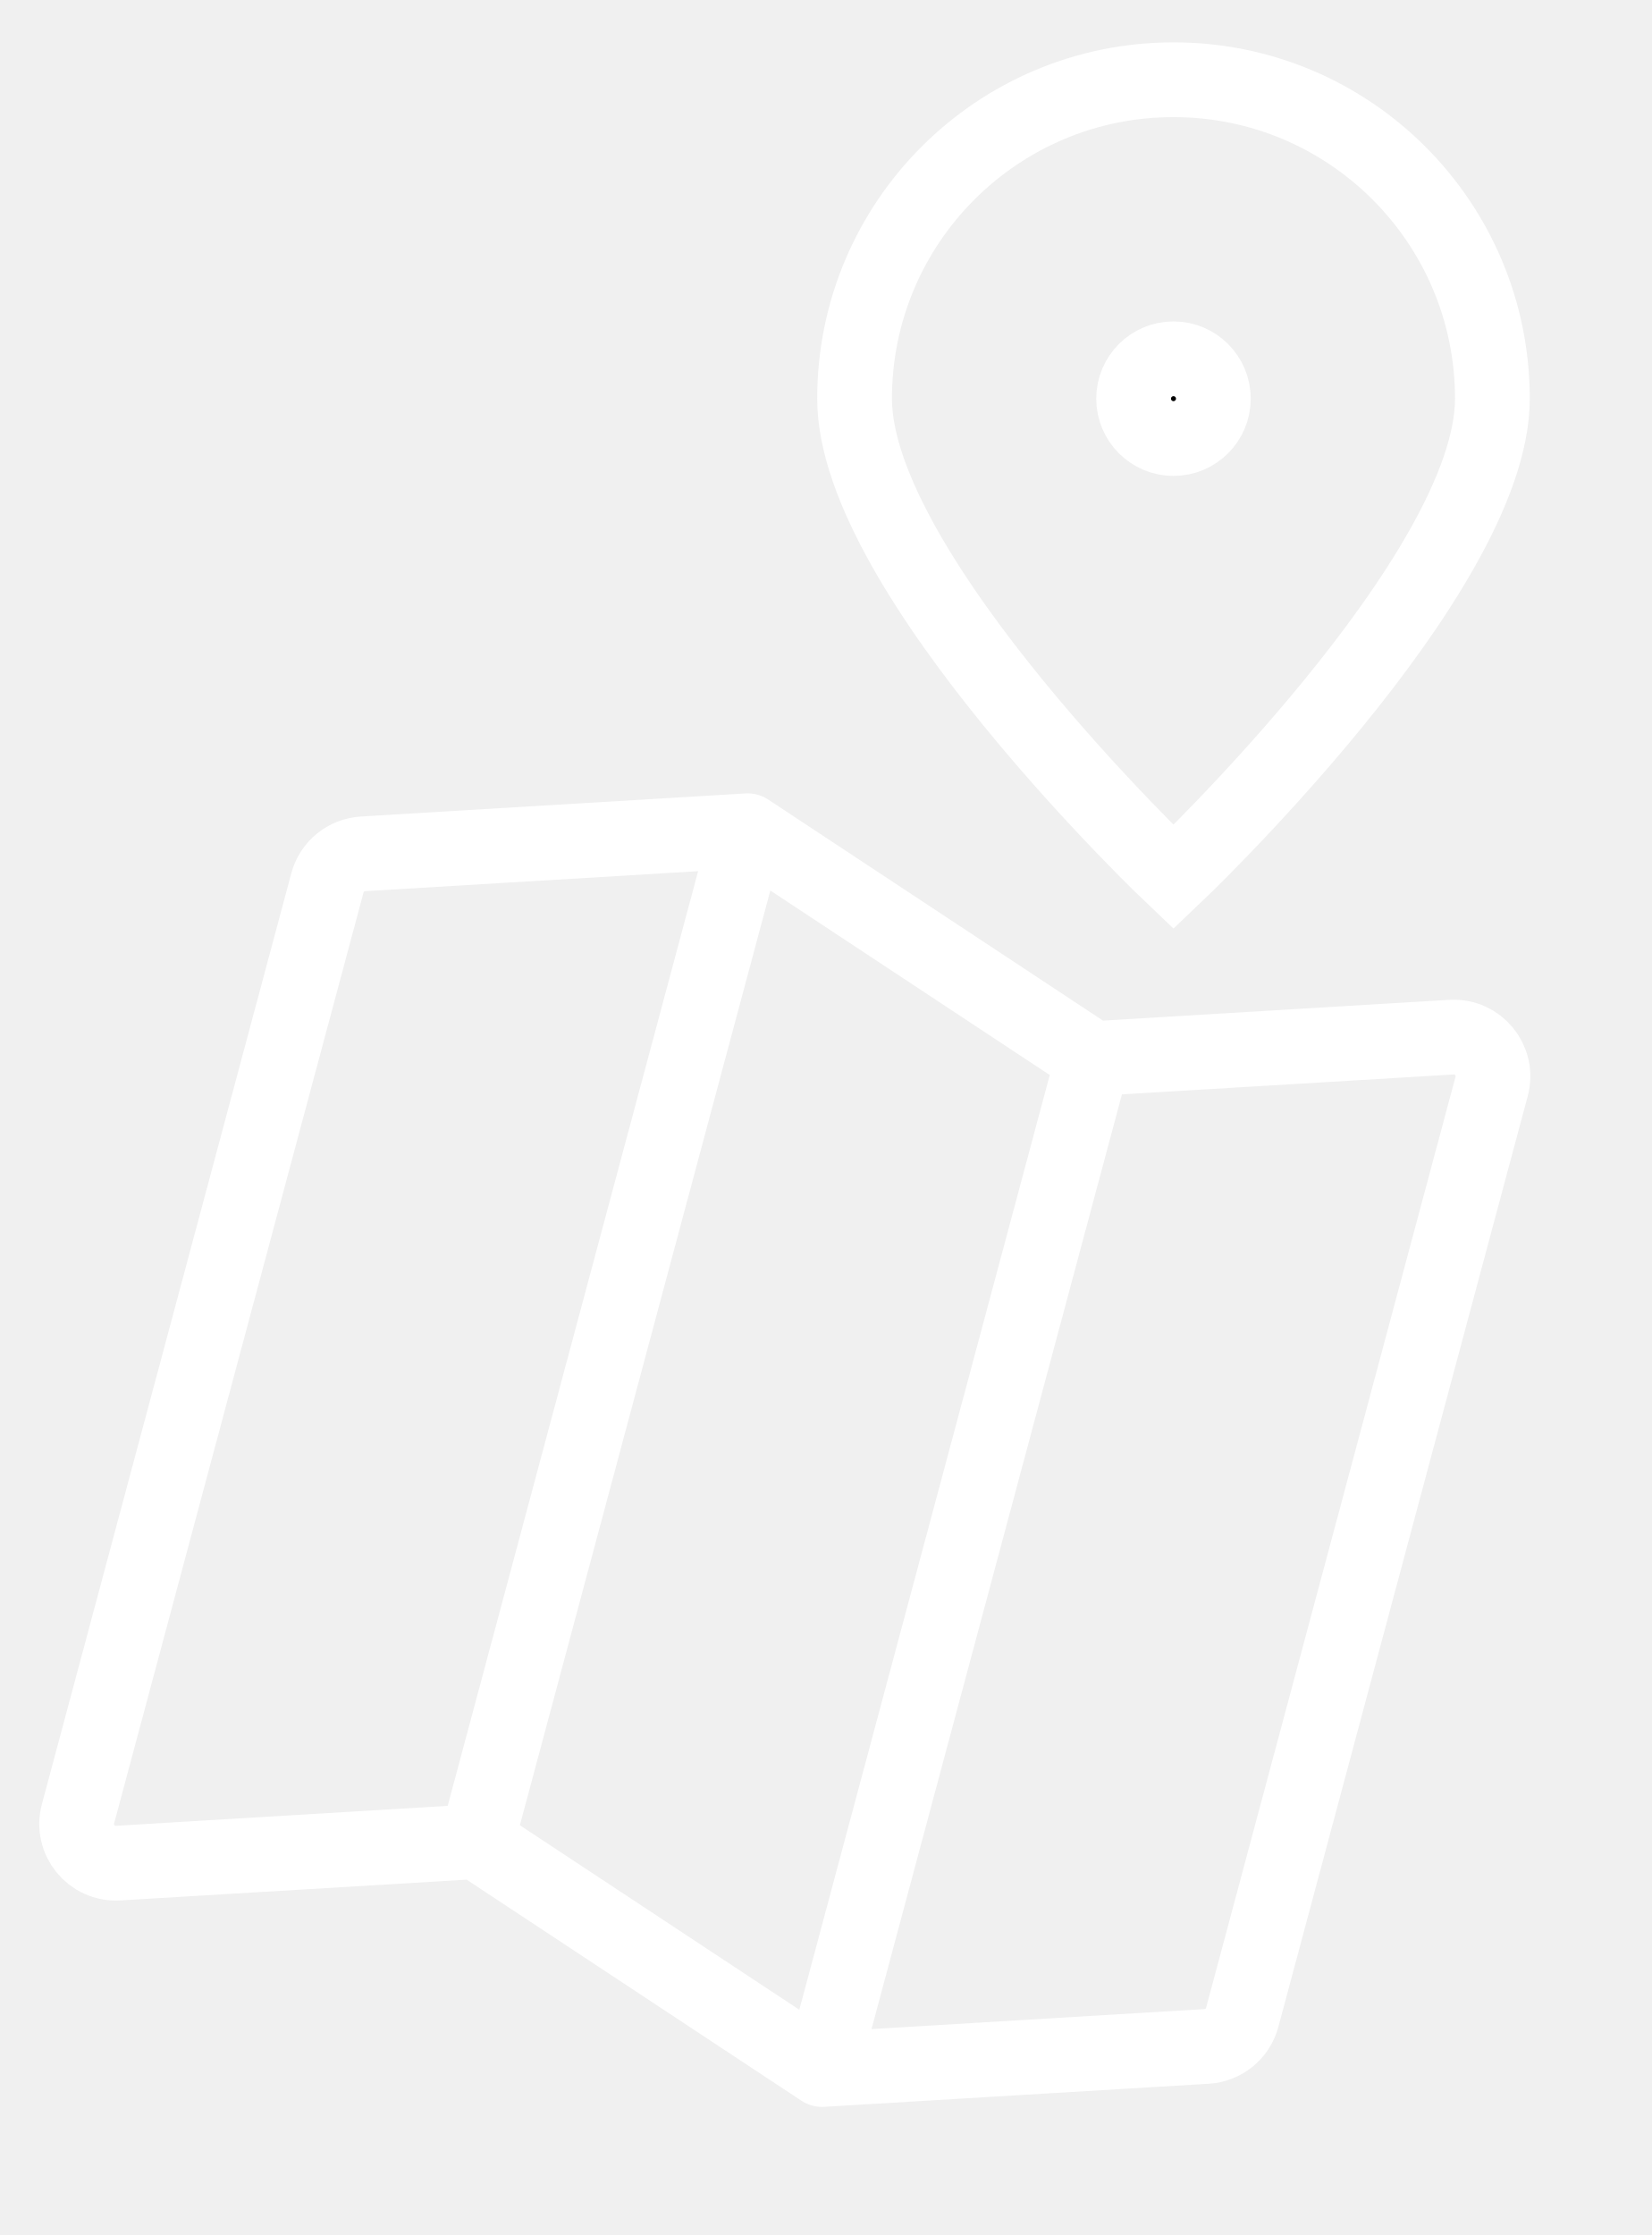
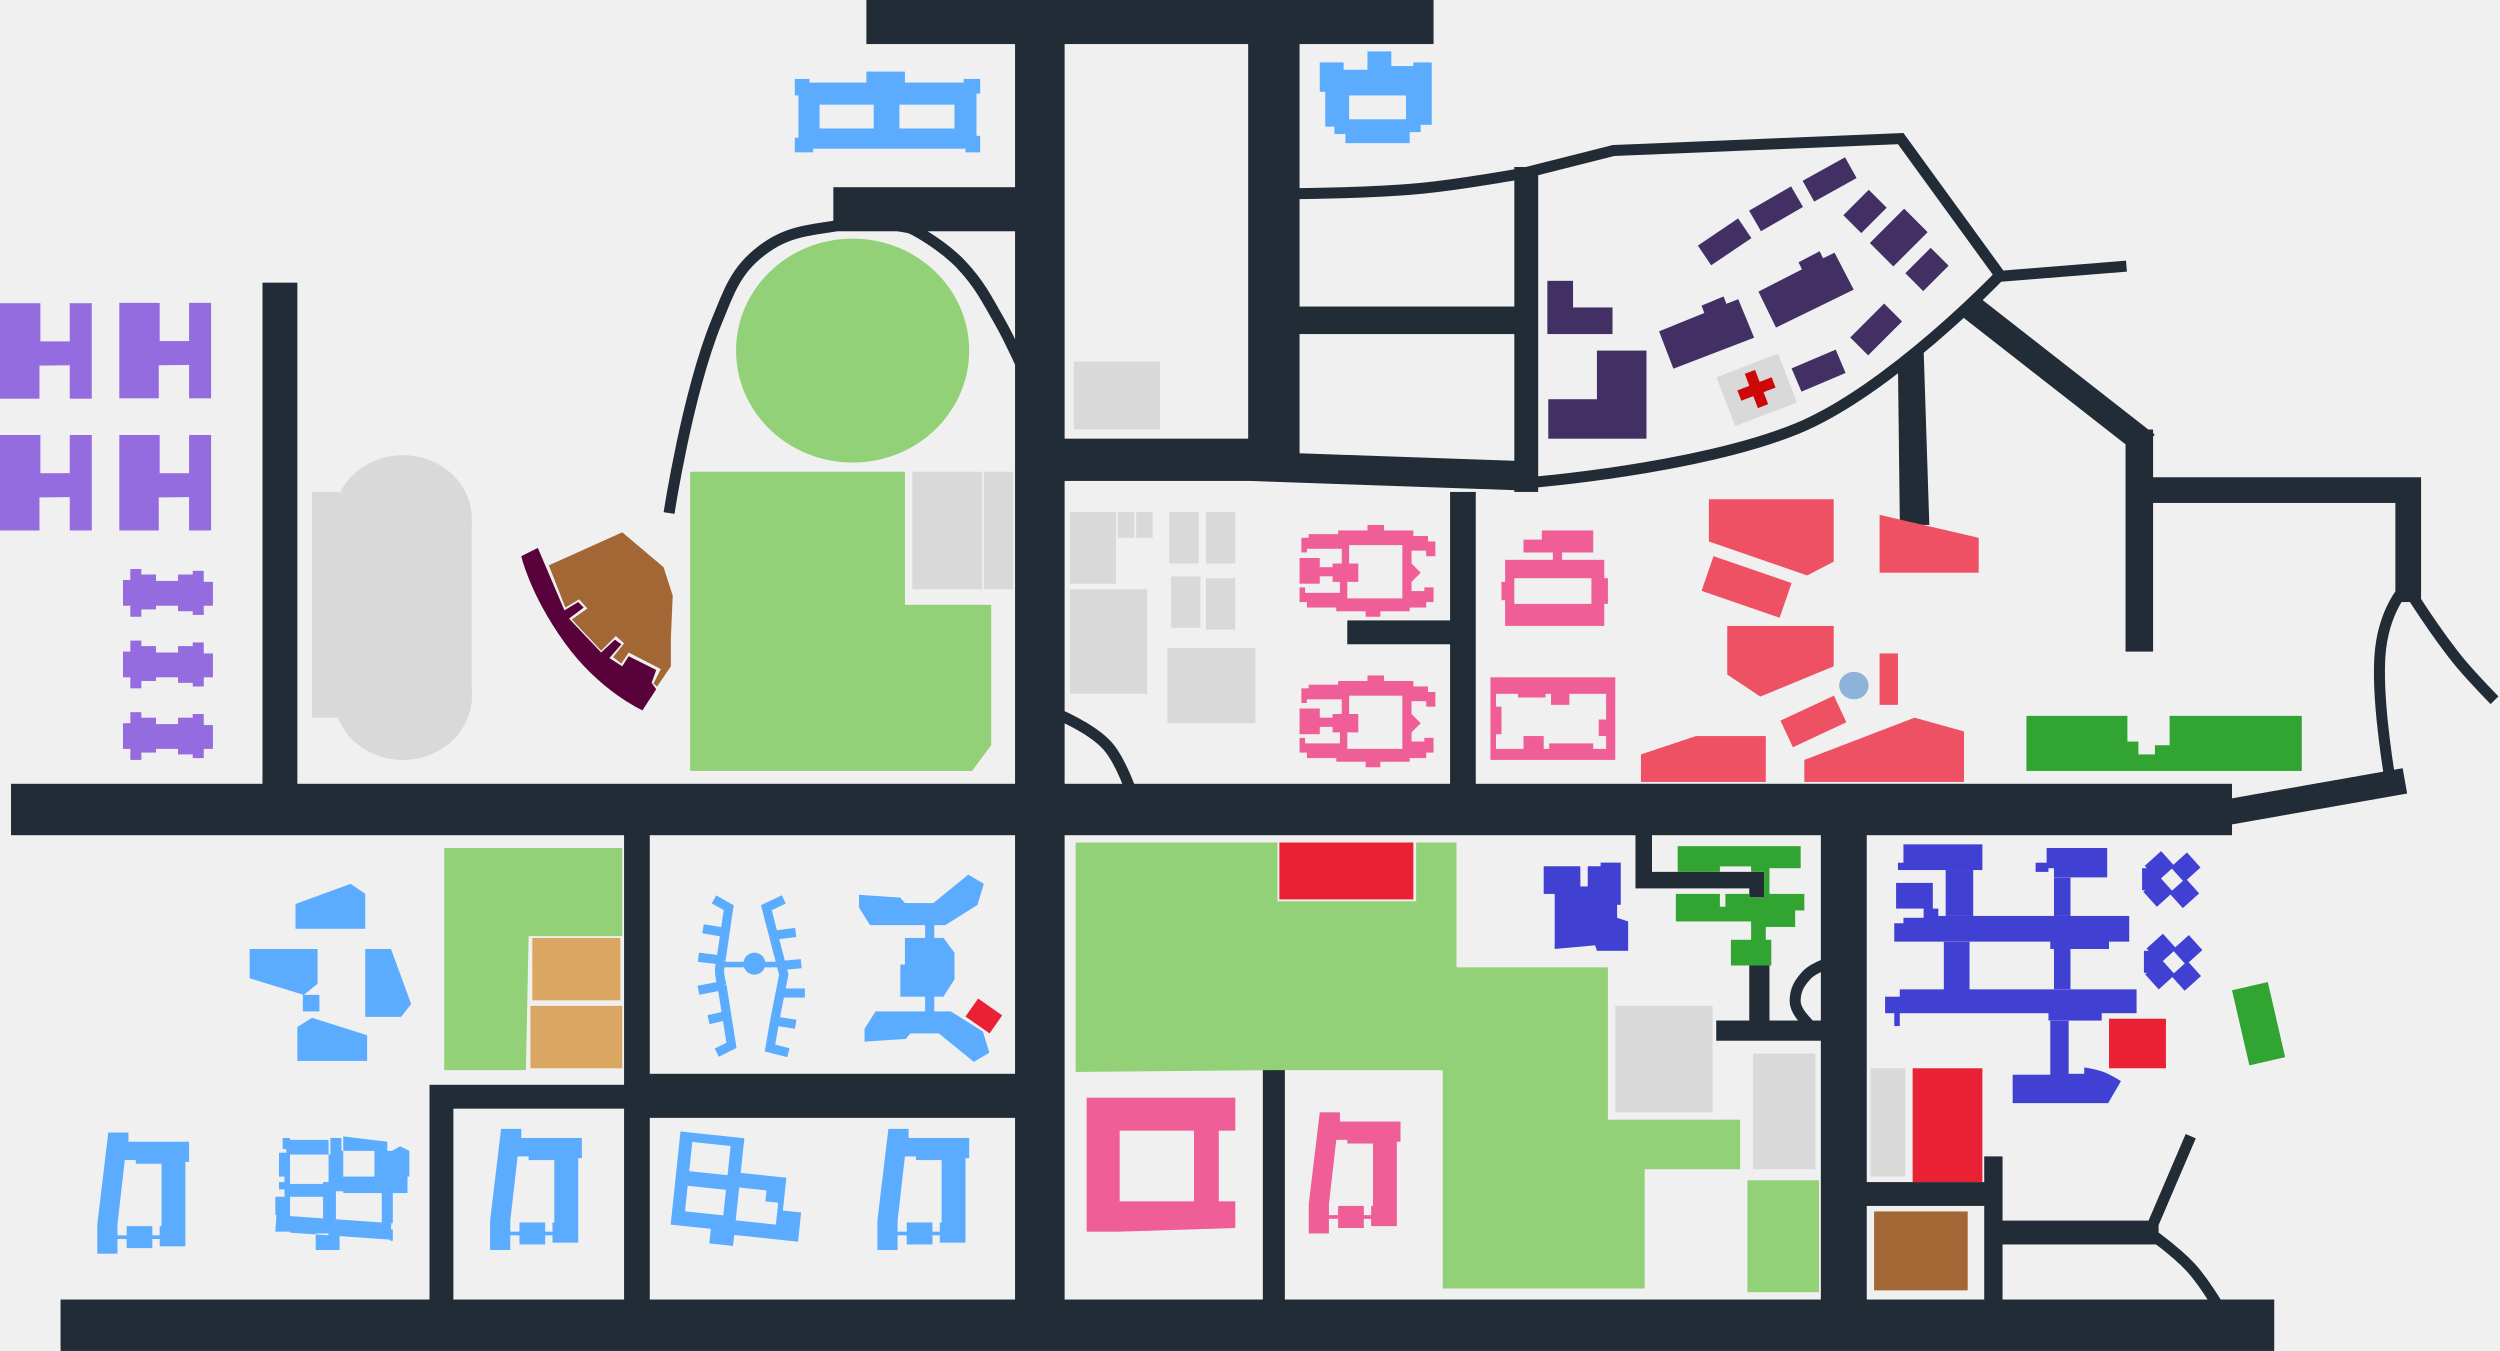
- <svg xmlns="http://www.w3.org/2000/svg" width="221" height="299" viewBox="0 0 221 299" fill="none">
-   <path d="M63.792 246.369L15.822 249.249C12.245 249.463 9.509 246.11 10.437 242.648L43.807 118.11C44.392 115.927 46.308 114.364 48.563 114.228L100.027 111.139M63.792 246.369L109.974 276.861M63.792 246.369L100.027 111.139M100.027 111.139L146.208 141.631M109.974 276.861L161.436 273.772C163.692 273.636 165.609 272.073 166.194 269.889L199.563 145.351C200.491 141.89 197.755 138.537 194.178 138.752L146.208 141.631M109.974 276.861L146.208 141.631" stroke="white" stroke-width="10" stroke-linecap="round" stroke-linejoin="round" />
-   <path d="M199.666 53.333C199.666 76.897 157 117.333 157 117.333C157 117.333 114.333 76.897 114.333 53.333C114.333 29.769 133.436 10.666 157 10.666C180.564 10.666 199.666 29.769 199.666 53.333Z" stroke="white" stroke-width="10" />
-   <path d="M157 58.667C159.946 58.667 162.334 56.279 162.334 53.333C162.334 50.388 159.946 48 157 48C154.055 48 151.667 50.388 151.667 53.333C151.667 56.279 154.055 58.667 157 58.667Z" fill="black" stroke="white" stroke-width="10" stroke-linecap="round" stroke-linejoin="round" />
+ <svg xmlns="http://www.w3.org/2000/svg" width="1362" height="736" viewBox="0 0 1362 736" fill="none">
+   <g ref="road" id="road">
+     <path d="M475 3H778V21H475V3Z" fill="#222C36" />
+     <path d="M556 21H577V711H556V21Z" fill="#222C36" />
+     <path d="M36 711H1236V733H36V711Z" fill="#222C36" />
+     <path d="M9 430H1213V452H9V430Z" fill="#222C36" />
+     <path d="M995 452H1014V711H995V452Z" fill="#222C36" />
+     <path d="M683 22H705V259H683V22Z" fill="#222C36" />
+     <path d="M577 242H683V259H577V242Z" fill="#222C36" />
+     <path d="M343 452H351V711H343V452Z" fill="#222C36" />
+     <path d="M351 588H556V606H351V588Z" fill="#222C36" />
+     <path d="M237 594H244V711H237V594Z" fill="#222C36" />
+     <path d="M244 594H344V601H244V594Z" fill="#222C36" />
+     <path d="M146 157H159V431H146V157Z" fill="#222C36" />
+     <path d="M457 105H556V123H457V105Z" fill="#222C36" />
+     <path d="M793 271H801V431H793V271Z" fill="#222C36" />
+     <path d="M737 341H793V348H737V341Z" fill="#222C36" />
+     <path d="M894 452H897V481H894V452Z" fill="#222C36" />
+     <path d="M897 478H959V481H897V478Z" fill="#222C36" />
+     <path d="M956 481H959V486H956V481Z" fill="#222C36" />
+     <path d="M956 521H961V564H956V521Z" fill="#222C36" />
+     <path d="M938 559H956V564H938V559Z" fill="#222C36" />
+     <path d="M961 559H995V564H961V559Z" fill="#222C36" />
+     <path d="M1084 633H1088V711H1084V633Z" fill="#222C36" />
+     <path d="M1014 647H1084V654H1014V647Z" fill="#222C36" />
+     <path d="M1088 668H1173V675H1088V668Z" fill="#222C36" />
+     <path d="M691 585H697V711H691V585Z" fill="#222C36" />
+     <path d="M828 94H835V265H828V94Z" fill="#222C36" />
+     <path d="M705 170H828V179H705V170Z" fill="#222C36" />
+     <path d="M1037 198.5L1043 195L1045 190.857L1048 283H1038L1037 198.5Z" fill="#222C36" />
+     <path d="M1161 237H1170V352H1161V237Z" fill="#222C36" />
+     <path d="M1170 263H1316V271H1170V263Z" fill="#222C36" />
+     <path d="M1308 271H1316V325H1308V271Z" fill="#222C36" />
+     <path d="M1208.7 439.252L1306.54 422L1307.93 429.878L1210.09 447.13L1208.7 439.252Z" fill="#222C36" />
+     <path d="M1071 170.304L1075.93 164L1169.68 237.246L1164.75 243.55L1071 170.304Z" fill="#222C36" />
+     <path d="M678.286 248.916L829.973 254.213L829.624 264.207L677.937 258.91L678.286 248.916Z" fill="#222C36" />
+     <path d="M683 259H705V22H683V259ZM683 259V242H577V259H683ZM244 594H237V711H244V594ZM244 594H344V601H244V594ZM897 481V452H894V481H897ZM897 481H959M897 481V478H959V481M959 481H956V486H959V481ZM961 564V521H956V564M961 564H956M961 564H995V559H961V564ZM956 564V559H938V564H956ZM1316 271V263H1170V271H1316ZM1316 271H1308V325H1316V271ZM1212 717.5C1212 717.5 1202.14 699.919 1193.5 690.5C1185.73 682.025 1171 671.5 1171 671.5L1193.5 619M988.5 562.5C988.5 559.5 977.825 552.968 978 545C978.127 539.232 980.159 535.805 984 531.5C988.651 526.287 1000 523.5 1000 523.5M575 388.5C575 388.5 594.849 396.578 603.5 406.5C610.846 414.925 616.5 432 616.5 432M364.5 279.5C364.5 279.5 374.5 214 390.5 175C397.264 158.512 400.825 147.302 415 136.5C428.408 126.283 439.345 125.601 456 123C471.82 120.53 493 123 496.5 124.5C500 126 514.443 134.392 523.5 144C533.53 154.64 537.231 162.312 544.5 175C550.665 185.759 558.5 203.5 558.5 203.5M1158.5 145L1090 150.5L1035.5 75.5L879 82L829.5 94.5C829.5 94.5 796.709 100.343 775.5 102.5C748.667 105.229 706.5 105.5 706.5 105.5M832.5 263C832.5 263 925.002 255.639 979 233.5C1029 213 1088.5 151 1088.5 151M1302.5 427C1302.5 427 1295 385 1296.5 358.5C1298 332 1311 319.5 1311 319.5C1311 319.5 1327.89 346.478 1341 362C1347.69 369.918 1359 381.5 1359 381.5M475 3H778V21H475V3ZM556 21H577V711H556V21ZM36 711H1236V733H36V711ZM9 430H1213V452H9V430ZM995 452H1014V711H995V452ZM343 452H351V711H343V452ZM351 588H556V606H351V588ZM146 157H159V431H146V157ZM457 105H556V123H457V105ZM793 271H801V431H793V271ZM737 341H793V348H737V341ZM1084 633H1088V711H1084V633ZM1014 647H1084V654H1014V647ZM1088 668H1173V675H1088V668ZM691 585H697V711H691V585ZM828 94H835V265H828V94ZM705 170H828V179H705V170ZM1037 198.5L1038 283H1048L1045 190.857L1043 195L1037 198.5ZM1161 237H1170V352H1161V237ZM1208.7 439.252L1306.54 422L1307.93 429.878L1210.09 447.13L1208.7 439.252ZM1071 170.304L1075.93 164L1169.68 237.246L1164.75 243.55L1071 170.304ZM678.286 248.916L829.973 254.213L829.624 264.207L677.937 258.91L678.286 248.916Z" stroke="#222C36" stroke-width="6" />
+   </g>
+   <path ref="Rectangle 412" id="Rectangle 412" d="M-0.002 165.183H21.998V186H37.998V165.183H49.998V217.183H37.998L38 199L21.498 199.183V217.183H-0.002V165.183Z" fill="#956BE0" />
+   <path ref="Rectangle 413" id="Rectangle 413" d="M65 165H87V185.817H103V165H115V217H103L103.002 198.817L86.5 199V217H65V165Z" fill="#956BE0" />
+   <path ref="Rectangle 414" id="Rectangle 414" d="M65 237H87V257.817H103V237H115V289H103L103.002 270.817L86.5 271V289H65V237Z" fill="#956BE0" />
+   <path ref="Rectangle 415" id="Rectangle 415" d="M0 237H22V257.817H38V237H50V289H38L38.002 270.817L21.5 271V289H0V237Z" fill="#956BE0" />
+   <path ref="Rectangle 416" id="Rectangle 416" d="M67 316H71V310H77V313H85V316.5H97V313H105V311H111V317H116V330H111V335H105V333H97V330H85V332H77V336H71V330H67V316Z" fill="#956BE0" />
+   <path ref="Rectangle 417" id="Rectangle 417" d="M67 355H71V349H77V352H85V355.5H97V352H105V350H111V356H116V369H111V374H105V372H97V369H85V371H77V375H71V369H67V355Z" fill="#956BE0" />
+   <path ref="Rectangle 418" id="Rectangle 418" d="M67 394H71V388H77V391H85V394.5H97V391H105V389H111V395H116V408H111V413H105V411H97V408H85V410H77V414H71V408H67V394Z" fill="#956BE0" />
+   <path ref="hostel k" id="hostel k" d="M489.5 69.5H476.5V57V56.5H476H446.5H446V57V70V70.5H446.5H476H476.5H489.5H490H520H520.5V70V64H531.5V74V74.5H532H533.5V82.5H526.5V81V80.5H526H443H442.5V81V82.5H433.5V75.5H435H435.5V75V52V51.5H435H433.5V43.5H440.5V45V45.5H441H472H472.5V45V39.5H492.5V45V45.5H493H525H525.5V45V43.5H533.5V50.5H532H531.5V51V63H520.5V57V56.5H520H490H489.5V57V69.5Z" fill="#5BACFF" stroke="#5BACFF" />
+   <path ref="hostel l" id="hostel l" d="M722 49.5H719.5V34.5H731.5V38V38.5H732H745H745.5V38V28.5H757.5V36V36.5H758H770H770.5V36V34.5H779.5V64.5H766.5V52V51.5H766H735H734.5V52V65V65.5H735H765.5H766H779.5V67.5H774H773.5V68V71.5H768H767.5V72V77.5H733.5V73V72.5H733H727.5V69V68.5H727H722.5V50V49.5H722Z" fill="#5BACFF" stroke="#5BACFF" />
+   <g ref="staff quarters" id="staff quarters">
+     <path d="M843 153H857V167.5H878.5V182H843V153Z" fill="#423064" />
+     <path d="M870 191H897V239H843.5V217.5H870V191Z" fill="#423064" />
+     <path d="M925 133.785L946.92 119L954.159 129.732L932.239 144.517L925 133.785Z" fill="#423064" />
+     <path d="M952.895 114.763L975.793 101.542L982.265 112.753L959.367 125.973L952.895 114.763Z" fill="#423064" />
+     <path d="M982.067 98.503L1005.19 85.684L1011.47 97.006L988.343 109.825L982.067 98.503Z" fill="#423064" />
+     <path d="M1018.68 132.379L1037.38 113.682L1050.18 126.48L1031.48 145.176L1018.68 132.379Z" fill="#423064" />
+     <path d="M1004.25 117.249L1018.1 103.401L1027.85 113.152L1014 127L1004.25 117.249Z" fill="#423064" />
+     <path d="M1038 148.848L1051.85 135L1061.6 144.751L1047.75 158.599L1038 148.848Z" fill="#423064" />
+     <path d="M1008 183.848L1026.47 165.374L1036.23 175.125L1017.75 193.599L1008 183.848Z" fill="#423064" />
+     <path d="M976.045 200.68L1000.09 190.472L1005.48 203.166L981.433 213.375L976.045 200.68Z" fill="#423064" />
+     <path d="M903.849 180.51L928.5 170.5L927 166.5L939 161.5L940.5 165.5L947 163L955.638 183.967L911.657 200.85L903.849 180.51Z" fill="#423064" />
+     <path d="M958 158.865L981.685 146.745L979.842 142.89L991.361 136.863L993.203 140.718L999.461 137.661L1009.89 157.795L967.551 178.447L958 158.865Z" fill="#423064" />
+   </g>
+   <g ref="health care" id="health care">
+     <rect ref="Rectangle fuck" id="Rectangle fuck" x="935.097" y="205.548" width="36" height="28.521" transform="rotate(-21 935.097 205.548)" fill="#D9D9D9" />
+     <rect ref="Rectangle 426" id="Rectangle 426" x="950.535" y="203.659" width="6" height="20" transform="rotate(-21 950.535 203.659)" fill="#CE0808" />
+     <rect ref="Rectangle 427" id="Rectangle 427" x="948.659" y="218.304" width="6" height="20" transform="rotate(-111 948.659 218.304)" fill="#CE0808" />
+   </g>
+   <rect ref="sports office" id="sports office" x="585" y="197" width="47" height="37" fill="#D9D9D9" />
+   <rect ref="tennis court" id="tennis court" x="497" y="257" width="38" height="64" fill="#D9D9D9" />
+   <rect ref="badminton court" id="badminton court" x="536" y="257" width="16" height="64" fill="#D9D9D9" />
+   <rect ref="basketball court" id="basketball court" x="583" y="279" width="25" height="39" fill="#D9D9D9" />
+   <rect ref="basketball court_2" id="basketball court_2" x="657" y="279" width="16" height="28" fill="#D9D9D9" />
+   <rect ref="basketball court_3" id="basketball court_3" x="637" y="279" width="16" height="28" fill="#D9D9D9" />
+   <rect ref="tennis court_2" id="tennis court_2" x="638" y="314" width="16" height="28" fill="#D9D9D9" />
+   <rect ref="tennis court_3" id="tennis court_3" x="657" y="315" width="16" height="28" fill="#D9D9D9" />
+   <rect ref="volleyball court" id="volleyball court" x="609" y="279" width="9" height="14" fill="#D9D9D9" />
+   <rect ref="volleyball court_2" id="volleyball court_2" x="619" y="279" width="9" height="14" fill="#D9D9D9" />
+   <rect ref="indoor courts" id="indoor courts" x="583" y="321" width="42" height="57" fill="#D9D9D9" />
+   <rect ref="swimming pool" id="swimming pool" x="636" y="353" width="48" height="41" fill="#D9D9D9" />
+   <rect ref="kravings" id="kravings" x="697" y="459" width="73" height="31" fill="#EA2134" />
+   <path ref="Rectangle 419" id="Rectangle 419" d="M841 471.95H860.943L861 482.95H865V471.95H872V469.95H883V492.95H881V500.038L887 502V518H870L869 515L847 517V487H841V471.95Z" fill="#4040D2" />
+   <g ref="running track" id="running track">
+     <path d="M170 268H185V391H170V268Z" fill="#D9D9D9" />
+     <path d="M257 282.5C257 301.554 240.211 317 219.5 317C198.789 317 182 301.554 182 282.5C182 263.446 198.789 248 219.5 248C240.211 248 257 263.446 257 282.5Z" fill="#D9D9D9" />
+     <path d="M257 379.5C257 398.554 240.211 414 219.5 414C198.789 414 182 398.554 182 379.5C182 360.446 198.789 345 219.5 345C240.211 345 257 360.446 257 379.5Z" fill="#D9D9D9" />
+     <path d="M182 282H257V383H182V282Z" fill="#D9D9D9" />
+   </g>
+   <path ref="oat" id="oat" d="M339 290L361.5 309L366.5 324.5L365.5 347.5V363L358 374L356 372.5L360 364.5L342.5 355.5L338.5 361.5L334 358L340 350.5L335.5 346.5L327.5 354.5L311.5 337.5L320 331.5L315.5 326.5L308 331L299 308L339 290Z" fill="#A36735" />
+   <path ref="cos" id="cos" d="M284 303L293 298.5L307.5 332.5L315 328L318 331L310 337L327.5 355.5L335 348.5L338.5 351L332 358.5L339 363L342.5 357.5L357.5 365L355 372L357.5 375.5L350 387C350 387 326.5 376.5 307.5 350C288.5 323.5 284 303 284 303Z" fill="#59013B" />
+   <rect ref="shiv mandir" id="shiv mandir" x="290" y="511" width="48" height="34" fill="#D9A762" />
+   <rect ref="guru dwara" id="guru dwara" x="289" y="548" width="50" height="34" fill="#D9A762" />
+   <ellipse ref="cricket field" id="cricket field" cx="464.5" cy="191" rx="63.5" ry="61" fill="#92D178" />
+   <path ref="hostel d" id="hostel d" d="M59.444 617.5H69.5V622V622.5H70H102.5V632.5H101H100.5V633V678.5H87.5V675V674.5H87H83H82.5V675V679.5H69.5V675V674.5H69H64.5V673.5H69H69.5V673V668.5H82.5V673V673.5H83H87H87.5V673V668.5H88H88.5V668V634V633.5H88H74.5V632V631.5H74H68H67.554L67.503 631.943L63.503 666.943L63.5 666.972V667V672.5V673V675V675.5V682.5H53.5V667.03L59.444 617.5Z" fill="#5BACFF" stroke="#5BACFF" />
+   <path ref="hostel o" id="hostel o" d="M273.444 615.5H283.5V620V620.5H284H316.5V630.5H315H314.5V631V676.5H301.5V673V672.5H301H297H296.5V673V677.5H283.5V673V672.5H283H278.5V671.5H283H283.5V671V666.5H296.5V671V671.5H297H301H301.5V671V666.5H302H302.5V666V632V631.5H302H288.5V630V629.5H288H282H281.554L281.503 629.943L277.503 664.943L277.5 664.972V665V670.5V671V673V673.5V680.5H267.5V665.03L273.444 615.5Z" fill="#5BACFF" stroke="#5BACFF" />
+   <path ref="hostel a" id="hostel a" d="M484.444 615.5H494.5V620V620.5H495H527.5V630.5H526H525.5V631V676.5H512.5V673V672.5H512H508H507.5V673V677.5H494.5V673V672.5H494H489.5V671.5H494H494.5V671V666.5H507.5V671V671.5H508H512H512.5V671V666.5H513H513.5V666V632V631.5H513H499.5V630V629.5H499H493H492.554L492.503 629.943L488.503 664.943L488.5 664.972V665V670.5V671V673V673.5V680.5H478.5V665.03L484.444 615.5Z" fill="#5BACFF" stroke="#5BACFF" />
+   <path ref="hostel q" id="hostel q" d="M713 656L719 606H730V611H763V622H761V668H747V664H743V669H729V664H724V662H729V657H743V662H747V657H748V623H734V621H728L724 656V672H713V656Z" fill="#EF5E96" />
+   <path ref="hostel c" id="hostel c" d="M158.5 621.5H178.5V628.5H158.5V621.5ZM157.5 629V629.5V644.5V645V652V652.5V661.979L150.663 661.501L150.5 661.49V652.5H155H155.5V652V648V647.5H155H152.5V644.5H155H155.5V644V641V640.5H155H152.5V628.5H156H156.5V628V626V625.5H156H154.5V620.5H157.5V621V629ZM158.5 651.5V645.5H175.5V651.5H158.5ZM151.092 662.534L157.5 662.982V670.5H150.535L151.092 662.534ZM210.5 622.444V626.5H204H203.5H187.5V620V619.684L210.5 622.444ZM186 627.5H186.5V640.5V641V648.5H183.5V644V643.5H183H179.5V629.5H180H180.5V629V621V620.5H185.5V627V627.5H186ZM187.5 641.5H203.5H204H221.5V649.5H214.5H214H208H207.5H187.5V649V641.5ZM222 640.5H204.5V627.5H211H211.5H213.5H213.63L213.743 627.437L218.012 625.065L222.5 627.309V640.5H222ZM182.5 644.5V648.5H179.5V644.5H182.5ZM178.5 644.5V649V649.5H179H182.5V663.727L176.5 663.308V652.5V652V645V644.5H178.5ZM158.5 663.052L175.5 664.24V671.5H172H171.5V671.98L158.5 671.071V671V663.052ZM176.5 671.5V664.31L182.5 664.73V671.5H176.5ZM183.5 671.5V664.8L207.5 666.478V674.498L185.5 672.959V672V671.5H185H183.5ZM208.5 674.568V666.548L212.701 666.842L212.143 674.822L208.5 674.568ZM213.098 675.5L213.105 675.391L213.5 669.747V675.5H213.098ZM213.5 665.895L213.269 665.879L208.5 665.546V650.5H213.5V665.895ZM184.5 672.5V672.889L183.5 672.819V672.5H184.5ZM182.5 672.5V672.749L178.932 672.5H182.5ZM176.5 673.332L182.5 673.752V674.5H176.5V673.332ZM175.5 673.262V675V675.5H176H183H183.5V675V673.822L184.5 673.892V680.5H172.5V673.053L175.5 673.262Z" fill="#5BACFF" stroke="#5BACFF" />
+   <path ref="hostel b" id="hostel b" d="M377.126 617.618L376.656 622.093L376.603 622.591L375.035 637.509L374.983 638.006L374.147 645.962L374.095 646.459L372.736 659.388L372.683 659.885L371.899 667.344L365.932 666.717L371.159 616.991L377.126 617.618ZM372.894 667.449L373.626 660.487L393.516 662.578L392.784 669.539L387.315 668.964L386.817 668.912L372.894 667.449ZM378.12 617.723L398.011 619.813L397.593 623.791L377.702 621.701L378.12 617.723ZM398.587 623.896L399.005 619.918L402.983 620.336L402.565 624.314L398.587 623.896ZM398.483 624.89L402.958 625.361L403.455 625.413L403.508 624.916L403.978 620.44L404.973 620.545L403.091 638.446L403.039 638.944L402.203 646.9L402.15 647.397L400.373 664.304L400.321 664.801L399.746 670.271L393.779 669.644L394.563 662.185L394.615 661.688L395.974 648.759L396.026 648.262L396.863 640.305L396.915 639.808L398.483 624.89ZM375.194 645.569L375.925 638.608L395.816 640.698L395.084 647.66L375.194 645.569ZM393.177 670.586L399.642 671.266L399.485 672.757L399.432 673.255L398.91 678.227L386.976 676.973L387.707 670.011L393.177 670.586ZM426.491 654.983L424.004 654.721L423.507 654.669L417.54 654.042L418.063 649.069L423.532 649.644L424.03 649.697L424.082 649.199L424.866 641.74L427.85 642.054L426.491 654.983ZM403.249 646.507L403.981 639.545L417.904 641.009L417.173 647.97L403.249 646.507ZM418.167 648.075L418.899 641.113L423.871 641.636L423.14 648.598L418.167 648.075ZM400.688 670.873L401.263 665.403L422.148 667.598L422.645 667.65L435.077 668.957L434.345 675.919L400.532 672.365L400.688 670.873ZM435.913 661.001L435.182 667.962L423.247 666.708L423.979 659.746L426.465 660.008L426.963 660.06L435.913 661.001ZM426.073 658.961L424.083 658.752L424.397 655.768L426.386 655.977L426.073 658.961Z" fill="#5BACFF" stroke="#5BACFF" />
+   <path ref="hostel m" id="hostel m" d="M172.5 535.76L165.394 541.445L136.5 532.63V517.5H172.5V535.76ZM165.5 550.5V542.523L165.606 542.555L165.675 542.5H173.5V550.5H165.5ZM199.5 517.5H212.651L223.435 546.91L218.257 553.5H199.5V517.5ZM190.93 482.058L198.5 487.263V505.5H161.5V492.849L190.93 482.058ZM170.069 555.046L199.5 564.366V577.5H162.5V559.777L170.069 555.046Z" fill="#5BACFF" stroke="#5BACFF" />
+   <g ref="hostel j" id="hostel j">
+     <path ref="Vector 12" id="Vector 12" d="M389 490L397 494.5L395.015 508M390.5 573.5L398.5 569.5L395.924 553.25M395.015 508L383 506M395.015 508L392.809 523M392.809 523C392.809 523 392.059 526.33 392 528.5C391.908 531.86 393.348 537 393.348 537M392.809 523L380.5 521.5M393.348 537L380.5 539.5M393.348 537L395.924 553.25M395.924 553.25L386 555.5M427 490L417.5 494.5L421.404 509.5M421.404 509.5L422.25 512.75L425.699 526M421.404 509.5L433.5 508M425.699 526L427 531L425.025 541M425.699 526L436.5 525M425.025 541H438.5M425.025 541L422.012 556.25M422.012 556.25L419.5 571L429.5 573.5M422.012 556.25L433.5 558" stroke="#5BACFF" stroke-width="5" />
+     <path ref="Vector" id="Vector" d="M393.5 524.5H404.519C404.506 524.665 404.5 524.832 404.5 525C404.5 525.516 404.56 526.018 404.674 526.5H393.5V524.5ZM405.5 525C405.5 524.831 405.508 524.665 405.522 524.5H416.478C416.492 524.665 416.5 524.831 416.5 525C416.5 525.52 416.428 526.023 416.293 526.5H405.707C405.572 526.023 405.5 525.52 405.5 525ZM416.293 523.5H405.707C406.36 521.191 408.482 519.5 411 519.5C413.518 519.5 415.64 521.191 416.293 523.5ZM417.5 525C417.5 524.832 417.494 524.665 417.481 524.5H424.5V526.5H417.326C417.44 526.018 417.5 525.516 417.5 525ZM406.1 527.5H415.9C414.99 529.281 413.137 530.5 411 530.5C408.863 530.5 407.01 529.281 406.1 527.5Z" fill="#5BACFF" stroke="#5BACFF" />
+   </g>
+   <path ref="hostel h" id="hostel h" d="M508.5 504.5V510.5H504.5V504.5H508.5ZM504.5 511.5H508.5V542.5H504.5V511.5ZM504 503.5H503.5H474.276L468.5 494.355V488.034L490.253 489.485L492.616 492.32L492.766 492.5H493H508.5H508.678L508.816 492.387L527.546 477.107L535.407 481.731L532.076 492.676L514.856 503.5H509.5H509H504ZM504.5 543.5H508.5V550.5H504.5V543.5ZM503.5 511.5V542.5H491V526H493H493.5V525.5V511.5H503.5ZM509 551.5H509.5H517.856L535.076 562.324L538.407 573.269L530.546 577.893L511.816 562.613L511.678 562.5H511.5H496H495.766L495.616 562.68L493.253 565.515L471.5 566.966V560.645L477.276 551.5H503.5H504H509ZM509.5 542.5V511.5H513.75L519.5 519.167V533.355L513.724 542.5H509.5Z" fill="#5BACFF" stroke="#5BACFF" />
+   <rect ref="just food" id="just food" x="532.883" y="544" width="16" height="12" transform="rotate(35 532.883 544)" fill="#EA2134" />
+   <path ref="hostel pg" id="hostel pg" d="M592 598H610H673V616H664V654.5H673V669L610 671V654.5H650.5V616H610V654.5V671H592V598Z" fill="#EF5E96" />
+   <path ref="fete area" id="fete area" d="M376 257H493V329.5H540V406L529.5 420H376V257Z" fill="#92D178" />
+   <path ref="nirvana" id="nirvana" d="M586 459H696V491H771.5V459H793.5V527H876V610H948V637H896V702H786V583H694L586 584V459Z" fill="#92D178" />
+   <path ref="hostel e" id="hostel e" d="M713 291H729V289H745V286H754V289H770V292H778V295H782V303H777V300H769L764 297H735V307H740V317H734V326H764V297L769 300V307L774 312L769 317V322H776V320H781V328H777V331H768V333H752V336H744V333H728V331H712V328H708V320H711V323H730V317H726V314H719V318H708V304H719V309H726V307H731V299H712V301H709V293H713V291Z" fill="#EF5E96" />
+   <path ref="hostel g" id="hostel g" d="M713 373H729V371H745V368H754V371H770V374H778V377H782V385H777V382H769L764 379H735V389H740V399H734V408H764V379L769 382V389L774 394L769 399V404H776V402H781V410H777V413H768V415H752V418H744V415H728V413H712V410H708V402H711V405H730V399H726V396H719V400H708V386H719V391H726V389H731V381H712V383H709V375H713V373Z" fill="#EF5E96" />
+   <path ref="hostel i" id="hostel i" d="M840 289H868V301H851V305H874V315H876V322H867V315H825V329H867V322H876V329H874V341H820V327H818V317H820V305H846V301H830V294H840V289Z" fill="#EF5E96" />
+   <path ref="hostel n" id="hostel n" d="M812 369H880V396H871V392H875V378H855V384H845V378H842V380H827V378H815V385H818V400H815V408H830V401H841V408H844V405H868V408H875V401H871V396H880V414H812V369Z" fill="#EF5E96" />
+   <rect ref="g block canteen" id="g block canteen" x="880" y="548" width="53" height="58" fill="#D9D9D9" />
+   <rect ref="stationary shop" id="stationary shop" x="955" y="574" width="34" height="63" fill="#D9D9D9" />
+   <path ref="g block" id="g block" d="M914 461H981V473H964V487H983V496H978V505H962V512H965V526H943V512H954V502H913V487H937V494H940V487H953V489H961V475H954V472H937V475H914V461Z" fill="#32A432" />
+   <path ref="lp101_104" id="lp101_104" d="M894 411L924 401H962V426H894V411Z" fill="#EE5064" />
+   <path ref="library" id="library" d="M983 414L1043 391L1070 398.5V426H983V414Z" fill="#EE5064" />
+   <path ref="lt" id="lt" d="M941 341H999V363L959 379.5L941 367.5V341Z" fill="#EE5064" />
+   <rect ref="waterbody cafe" id="waterbody cafe" x="1024" y="356" width="10" height="28" fill="#EE5064" />
+   <ellipse ref="waterbody" id="waterbody" cx="1010" cy="373.5" rx="8" ry="7.5" fill="#8DB3D8" />
+   <rect ref="lp105_107" id="lp105_107" x="970" y="392.581" width="32.135" height="16" transform="rotate(-25 970 392.581)" fill="#EE5064" />
+   <path ref="cs block" id="cs block" d="M931 272H999V306L984.5 313.5L931 295V272Z" fill="#EE5064" />
+   <rect ref="activity space" id="activity space" x="933.512" y="303" width="45" height="20" transform="rotate(19 933.512 303)" fill="#EE5064" />
+   <path ref="lp108_111" id="lp108_111" d="M1024 280.5L1078 293V312H1024V280.5Z" fill="#EE5064" />
+   <rect ref="sbop lawns" id="sbop lawns" x="952" y="643" width="39" height="61" fill="#92D178" />
+   <rect ref="main audi" id="main audi" x="1021" y="660" width="51" height="43" fill="#A36735" />
+   <rect ref="jaggi" id="jaggi" x="1042" y="582" width="38" height="62" fill="#EA2134" />
+   <rect ref="post office" id="post office" x="1019" y="582" width="19" height="59" fill="#D9D9D9" />
+   <rect ref="aahar" id="aahar" x="1149" y="555" width="31" height="27" fill="#EA2134" />
+   <rect ref="h block" id="h block" x="1216" y="539.499" width="20" height="42" transform="rotate(-13 1216 539.499)" fill="#32A432" />
+   <g ref="d block" id="d block">
+     <path d="M1037       460H1080V474H1034V470H1037V460Z" fill="#4040D2" />
+     <path d="M1148 462V478H1119V473H1116V475H1109V470H1115V462H1148Z" fill="#4040D2" />
+   </g>
+   <path ref="c block" id="c block" d="M1033 481H1053V495H1056V499H1160V513H1149V517H1117V513H1032V503H1037V500H1048V495H1033V481Z" fill="#4040D2" />
+   <path ref="b block" id="b block" d="M1035 539H1164V552H1145V556H1116V552H1035V559H1032V552H1027V543H1035V539Z" fill="#4040D2" />
+   <g ref="f block" id="f block">
+     <rect ref="Rectangle 420" id="Rectangle 420" x="1177.35" y="463.691" width="11" height="12" transform="rotate(48 1177.35 463.691)" fill="#4040D2" />
+     <rect ref="Rectangle 421" id="Rectangle 421" x="1191.47" y="464.431" width="11" height="12" transform="rotate(48 1191.47 464.431)" fill="#4040D2" />
+     <rect ref="Rectangle 422" id="Rectangle 422" x="1190.73" y="478.554" width="11" height="12" transform="rotate(48 1190.73 478.554)" fill="#4040D2" />
+     <rect ref="Rectangle 423" id="Rectangle 423" x="1176.61" y="477.814" width="11" height="12" transform="rotate(48 1176.61 477.814)" fill="#4040D2" />
+     <rect ref="Rectangle 424" id="Rectangle 424" x="1167" y="473" width="10" height="12" fill="#4040D2" />
+   </g>
+   <g ref="e block" id="e block">
+     <rect ref="Rectangle 420_2" id="Rectangle 420_2" x="1178.35" y="508.696" width="11" height="12" transform="rotate(48 1178.35 508.696)" fill="#4040D2" />
+     <rect ref="Rectangle 421_2" id="Rectangle 421_2" x="1192.48" y="509.437" width="11" height="12" transform="rotate(48 1192.48 509.437)" fill="#4040D2" />
+     <rect ref="Rectangle 422_2" id="Rectangle 422_2" x="1191.74" y="523.56" width="11" height="12" transform="rotate(48 1191.74 523.56)" fill="#4040D2" />
+     <rect ref="Rectangle 423_2" id="Rectangle 423_2" x="1177.61" y="522.819" width="11" height="12" transform="rotate(48 1177.61 522.819)" fill="#4040D2" />
+     <rect ref="Rectangle 424_2" id="Rectangle 424_2" x="1168" y="518.005" width="10" height="12" fill="#4040D2" />
+   </g>
+   <rect ref="cd corridor" id="cd corridor" x="1119" y="478" width="9" height="21" fill="#4040D2" />
+   <rect ref="bc corridor" id="bc corridor" x="1119" y="517" width="9" height="22" fill="#4040D2" />
+   <path ref="directorate" id="directorate" d="M1117 556H1127V585H1135.5V581.5C1135.5 581.5 1142.05 582.517 1146 584C1149.92 585.475 1155.5 589 1155.5 589L1148.5 601H1096.5V585.5H1117V556Z" fill="#4040D2" />
+   <path ref="mechanical workshop" id="mechanical workshop" d="M1104 390H1159V404H1165V411H1174V406H1182V390H1254V420H1104V390Z" fill="#32A432" />
+   <rect ref="cd corridor2" id="cd corridor2" x="1060" y="474" width="15" height="25" fill="#4040D2" />
+   <rect ref="bc corridor2" id="bc corridor2" x="1059" y="513" width="14" height="27" fill="#4040D2" />
+   <path ref="Rectangle 425" id="Rectangle 425" d="M242 462H339V510H288L286.5 583H242V462Z" fill="#92D178" />
</svg>
